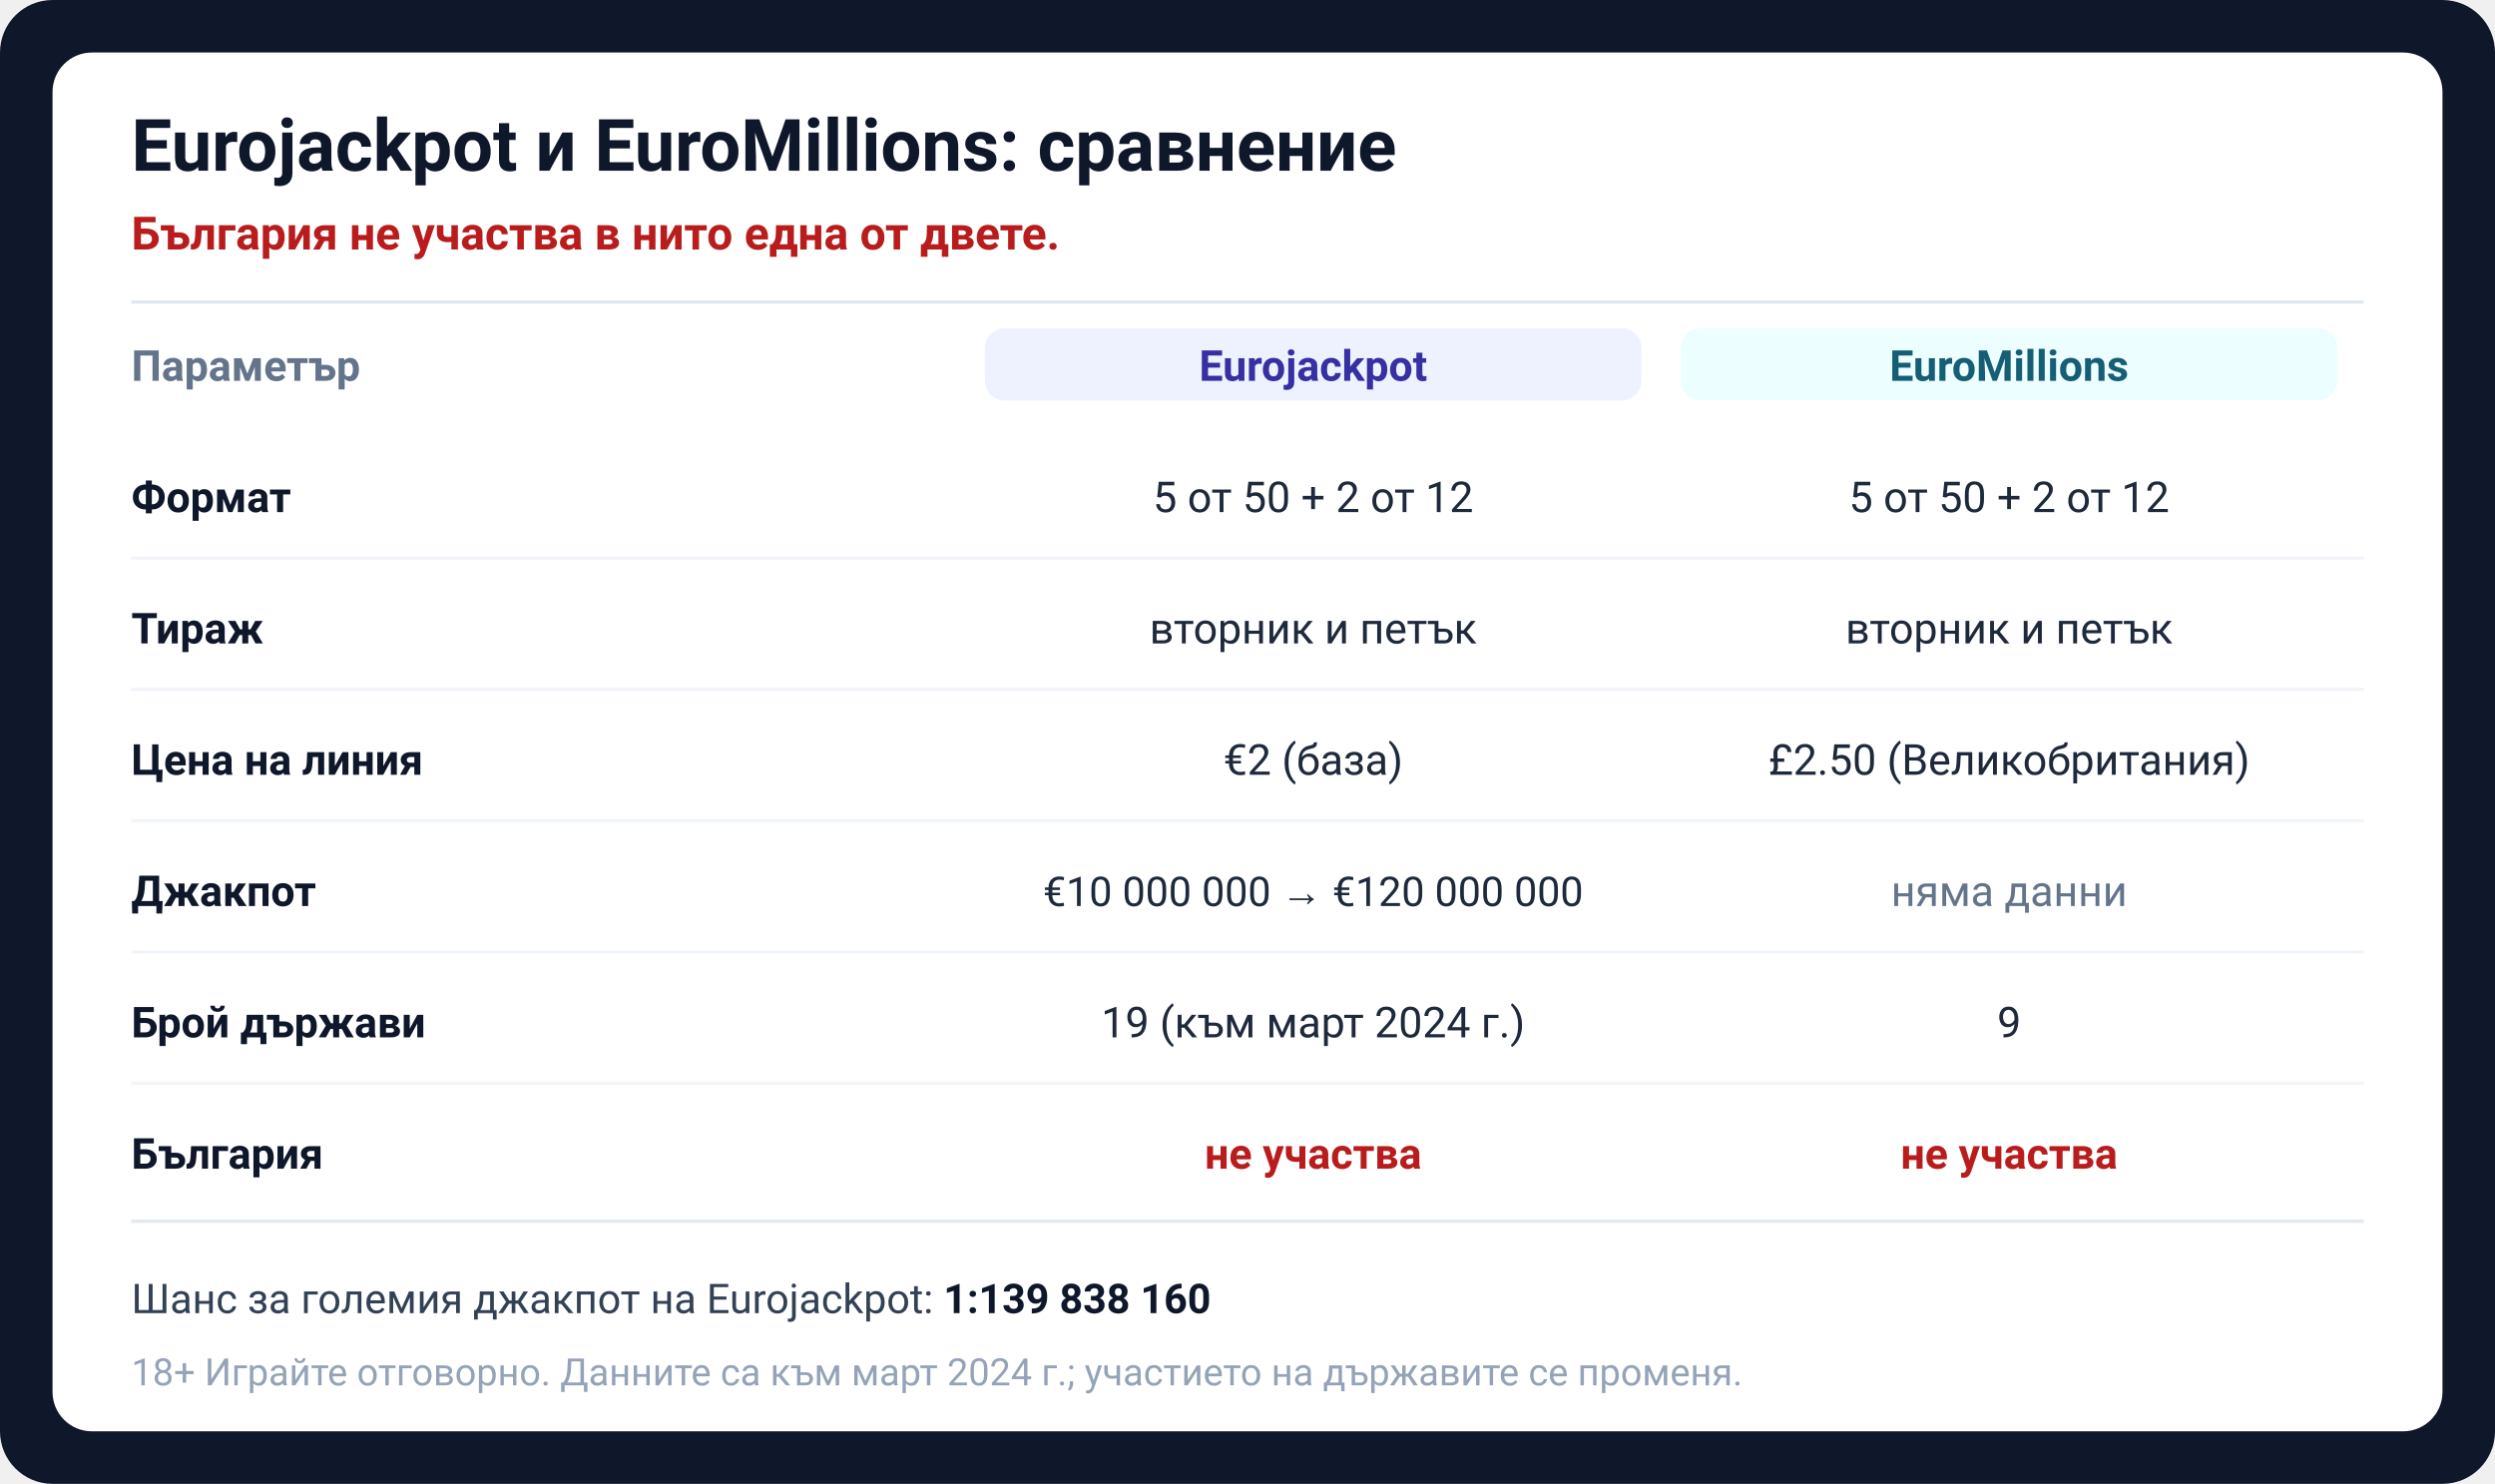
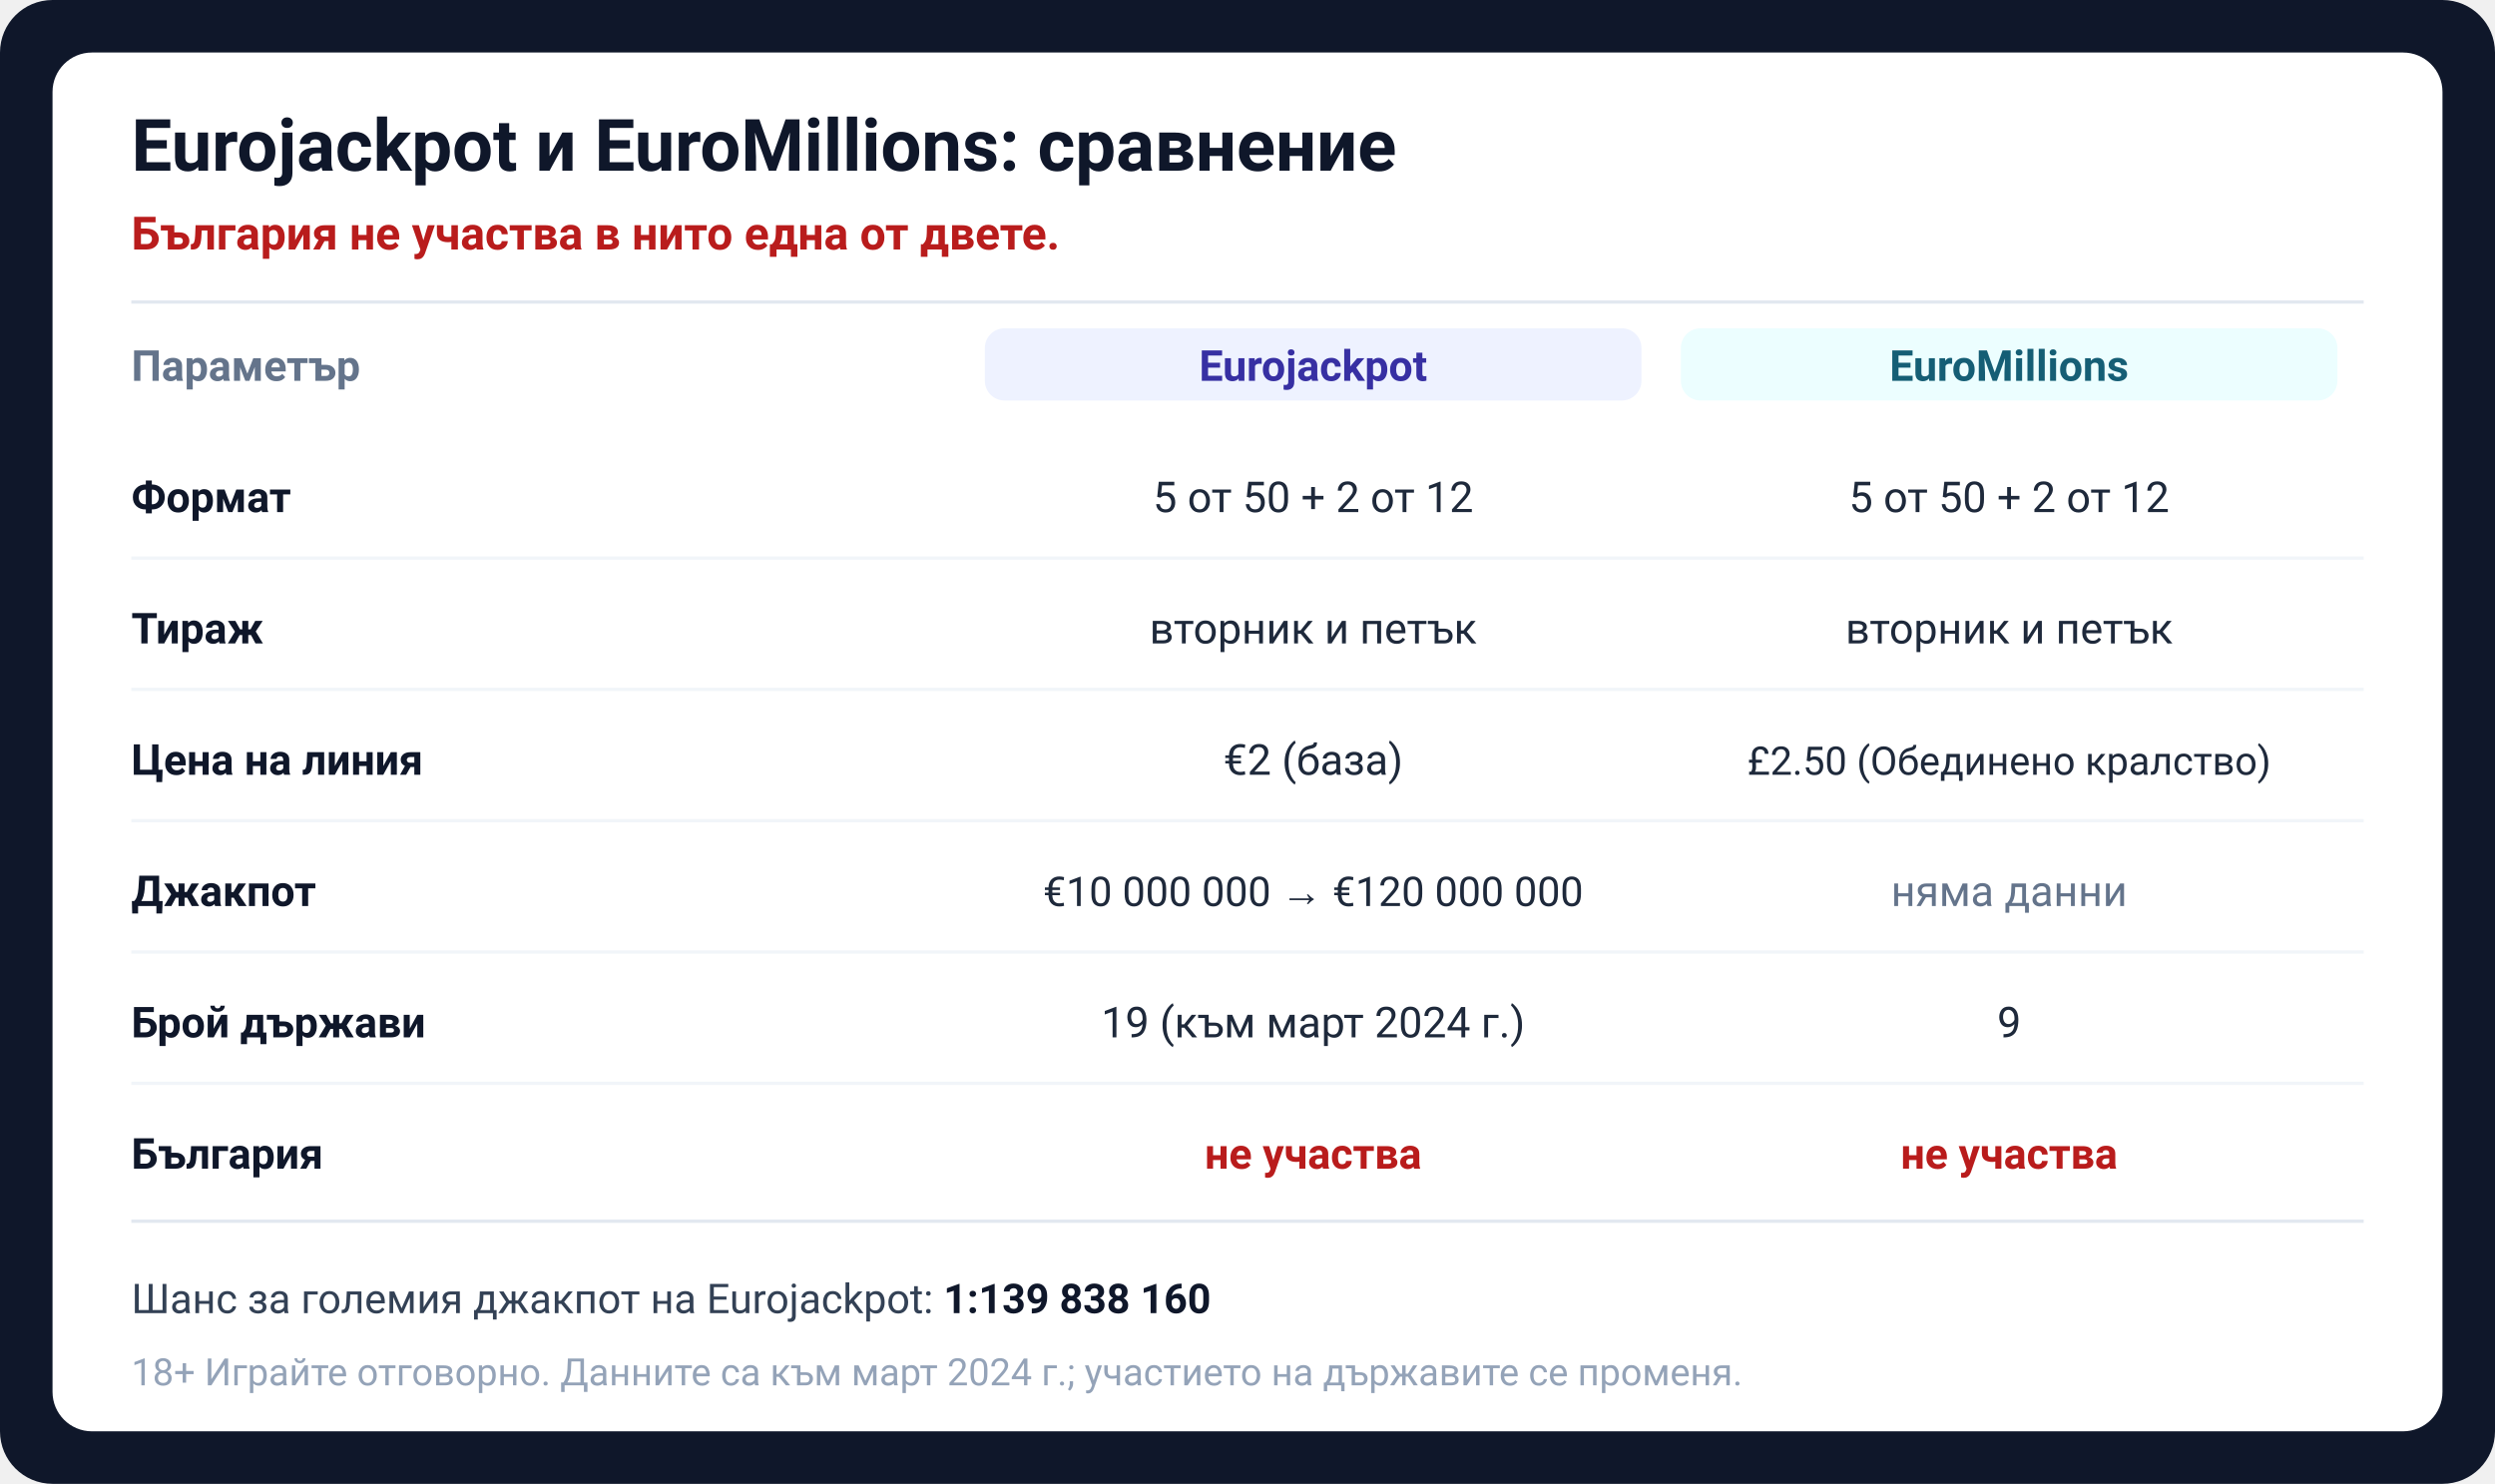
<svg xmlns="http://www.w3.org/2000/svg" viewBox="0 0 760 452" width="760" height="452" font-family="'Segoe UI',Roboto,Arial,sans-serif" role="img" aria-label="Сравнение между Eurojackpot и EuroMillions: формат, тираж, цена, джакпот, брой държави и участието на България.">
  <rect x="0" y="0" width="760" height="452" rx="16" fill="#0f172a" />
  <rect x="16" y="16" width="728" height="420" rx="12" fill="#ffffff" />
  <text x="40" y="52" font-size="22" font-weight="700" fill="#0f172a">Eurojackpot и EuroMillions: сравнение</text>
  <text x="40" y="76" font-size="14" font-weight="600" fill="#b91c1c">България не участва в нито една от двете.</text>
  <line x1="40" y1="92" x2="720" y2="92" stroke="#e2e8f0" stroke-width="1" />
  <text x="40" y="116" font-size="13" font-weight="700" fill="#64748b">Параметър</text>
  <rect x="300" y="100" width="200" height="22" rx="6" fill="#eef2ff" />
  <text x="400" y="116" font-size="13" font-weight="700" fill="#3730a3" text-anchor="middle">Eurojackpot</text>
  <rect x="512" y="100" width="200" height="22" rx="6" fill="#ecfeff" />
  <text x="612" y="116" font-size="13" font-weight="700" fill="#155e75" text-anchor="middle">EuroMillions</text>
  <text x="40" y="156" font-size="13" font-weight="600" fill="#0f172a">Формат</text>
  <text x="400" y="156" font-size="13" fill="#1e293b" text-anchor="middle">5 от 50 + 2 от 12</text>
  <text x="612" y="156" font-size="13" fill="#1e293b" text-anchor="middle">5 от 50 + 2 от 12</text>
  <line x1="40" y1="170" x2="720" y2="170" stroke="#f1f5f9" stroke-width="1" />
  <text x="40" y="196" font-size="13" font-weight="600" fill="#0f172a">Тираж</text>
  <text x="400" y="196" font-size="13" fill="#1e293b" text-anchor="middle">вторник и петък</text>
  <text x="612" y="196" font-size="13" fill="#1e293b" text-anchor="middle">вторник и петък</text>
  <line x1="40" y1="210" x2="720" y2="210" stroke="#f1f5f9" stroke-width="1" />
  <text x="40" y="236" font-size="13" font-weight="600" fill="#0f172a">Цена на линия</text>
  <text x="400" y="236" font-size="13" fill="#1e293b" text-anchor="middle">€2 (база)</text>
-   <text x="612" y="236" font-size="13" fill="#1e293b" text-anchor="middle">£2.50 (Великобритания)</text>
+   <text x="612" y="236" font-size="12" fill="#1e293b" text-anchor="middle">£2.50 (Обединено кралство)</text>
  <line x1="40" y1="250" x2="720" y2="250" stroke="#f1f5f9" stroke-width="1" />
  <text x="40" y="276" font-size="13" font-weight="600" fill="#0f172a">Джакпот</text>
  <text x="400" y="276" font-size="12.5" fill="#1e293b" text-anchor="middle">€10 000 000 → €120 000 000</text>
  <text x="612" y="276" font-size="13" fill="#64748b" text-anchor="middle">няма данни</text>
  <line x1="40" y1="290" x2="720" y2="290" stroke="#f1f5f9" stroke-width="1" />
  <text x="40" y="316" font-size="13" font-weight="600" fill="#0f172a">Брой държави</text>
  <text x="400" y="316" font-size="13" fill="#1e293b" text-anchor="middle">19 (към март 2024 г.)</text>
  <text x="612" y="316" font-size="13" fill="#1e293b" text-anchor="middle">9</text>
  <line x1="40" y1="330" x2="720" y2="330" stroke="#f1f5f9" stroke-width="1" />
  <text x="40" y="356" font-size="13" font-weight="600" fill="#0f172a">България</text>
  <text x="400" y="356" font-size="13" font-weight="700" fill="#b91c1c" text-anchor="middle">не участва</text>
  <text x="612" y="356" font-size="13" font-weight="700" fill="#b91c1c" text-anchor="middle">не участва</text>
  <line x1="40" y1="372" x2="720" y2="372" stroke="#e2e8f0" stroke-width="1" />
  <text x="40" y="400" font-size="12.5" fill="#334155">Шанс за големия джакпот на Eurojackpot: <tspan font-weight="700" fill="#0f172a">1:139 838 160</tspan>
  </text>
  <text x="40" y="422" font-size="11.5" fill="#94a3b8">18+ Играйте отговорно. Данните са към март 2024 г.; участието на държавите се променя.</text>
</svg>
